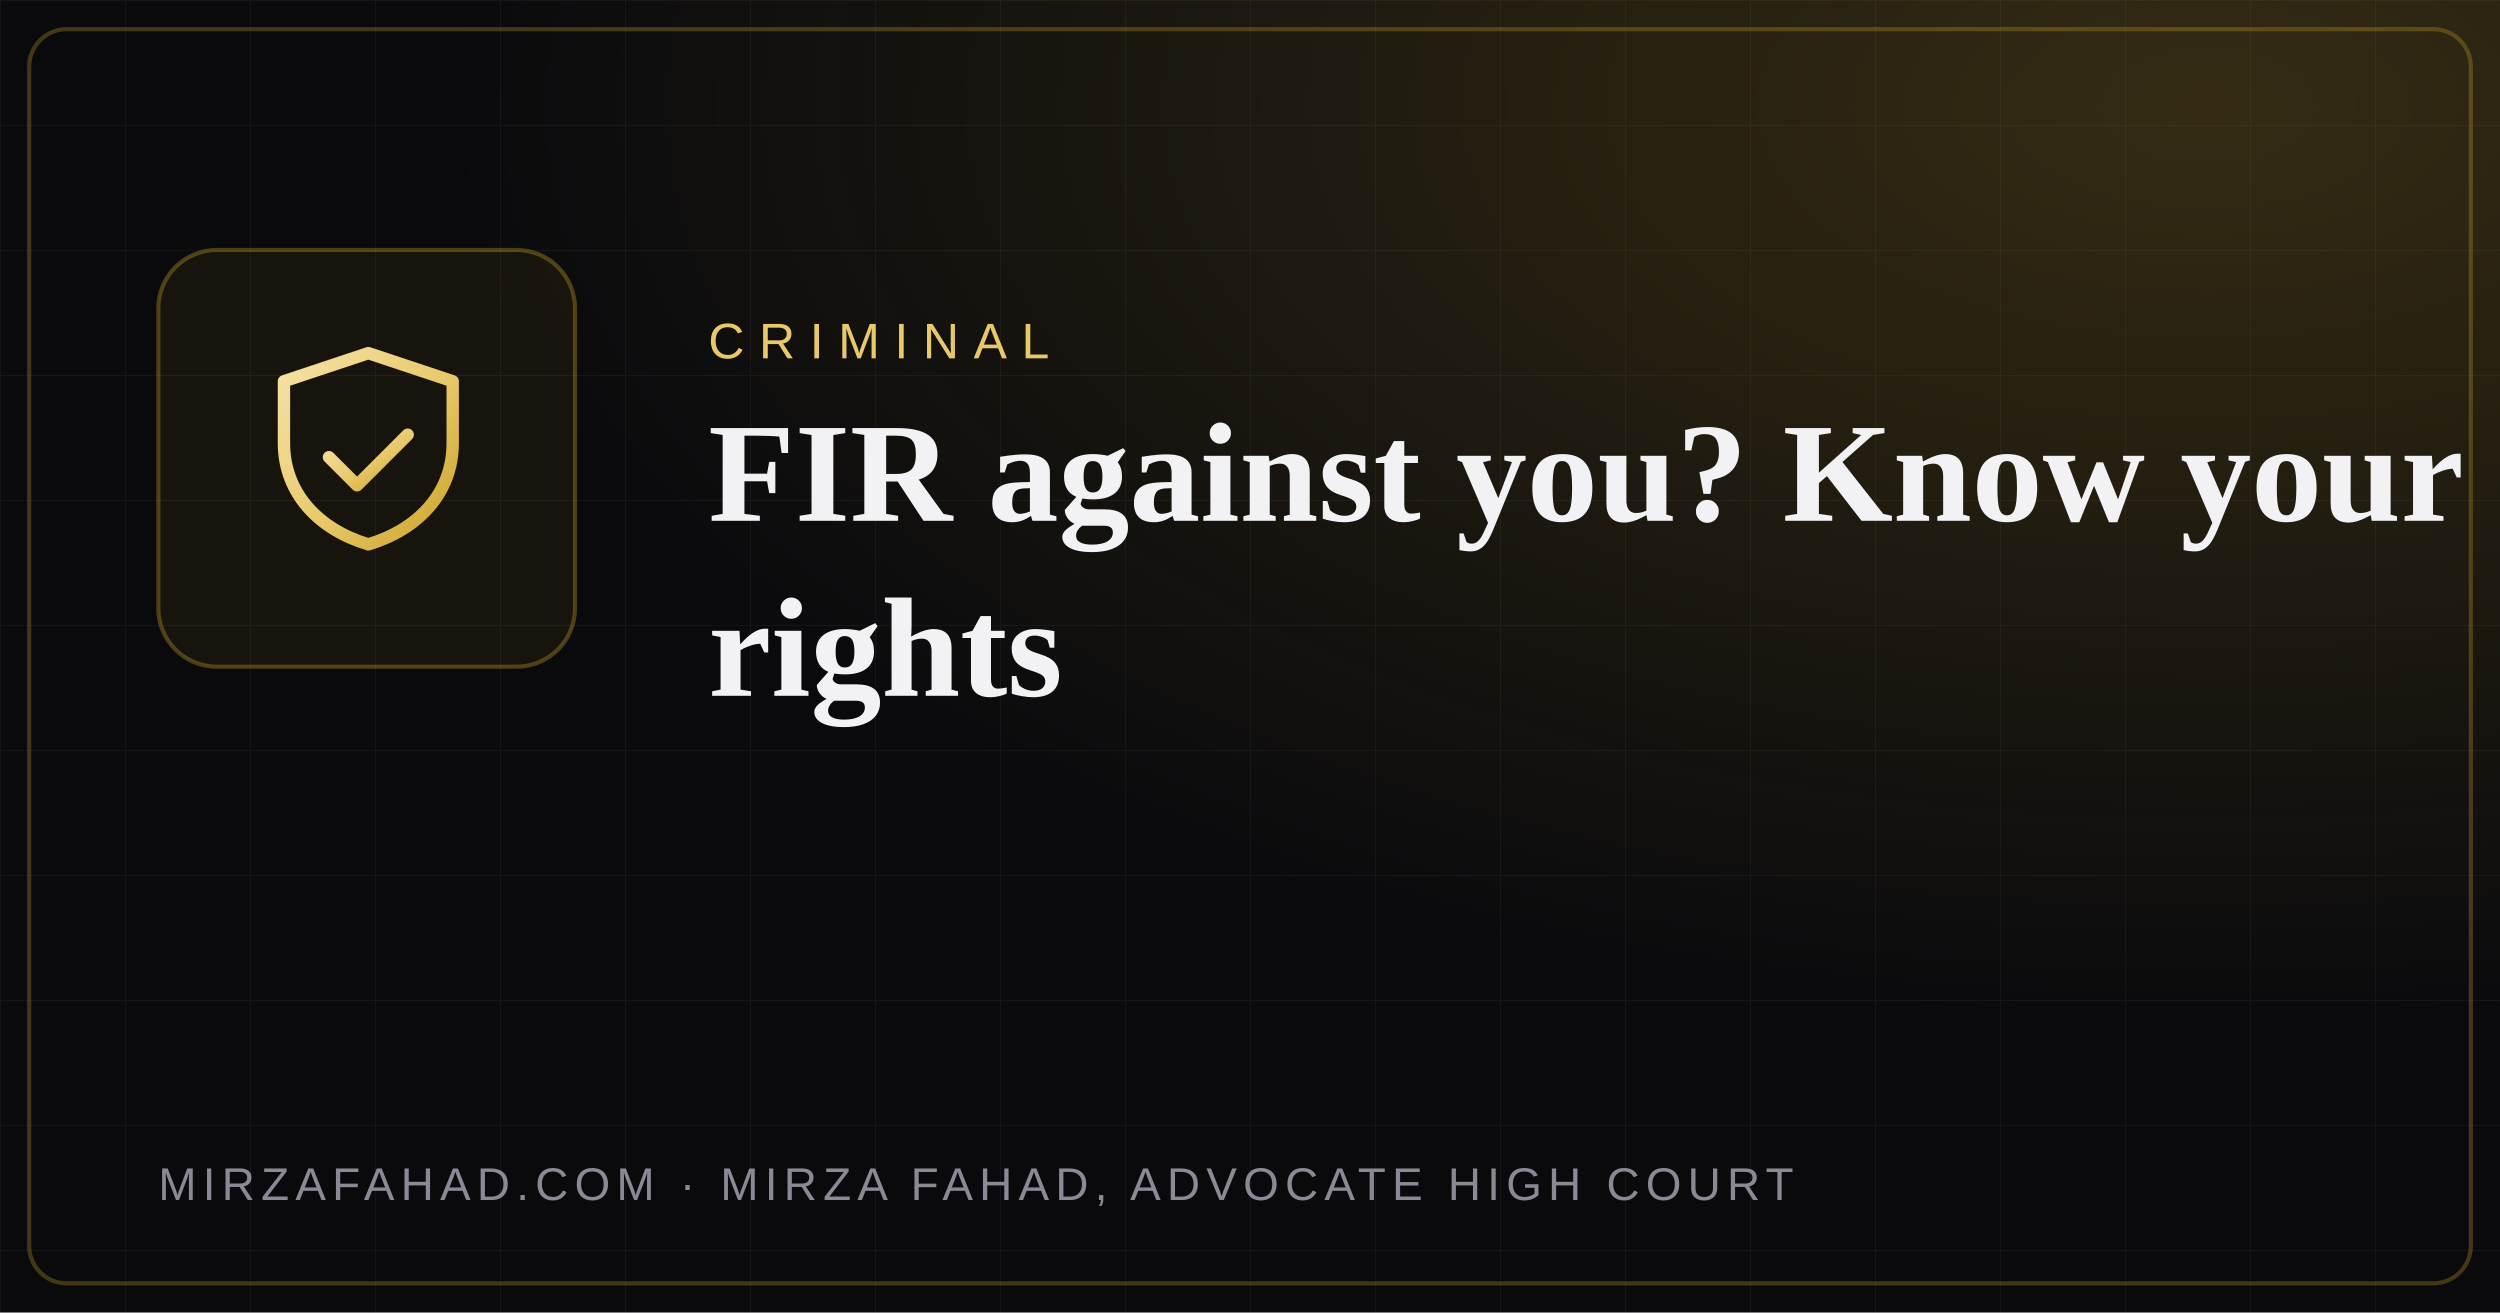
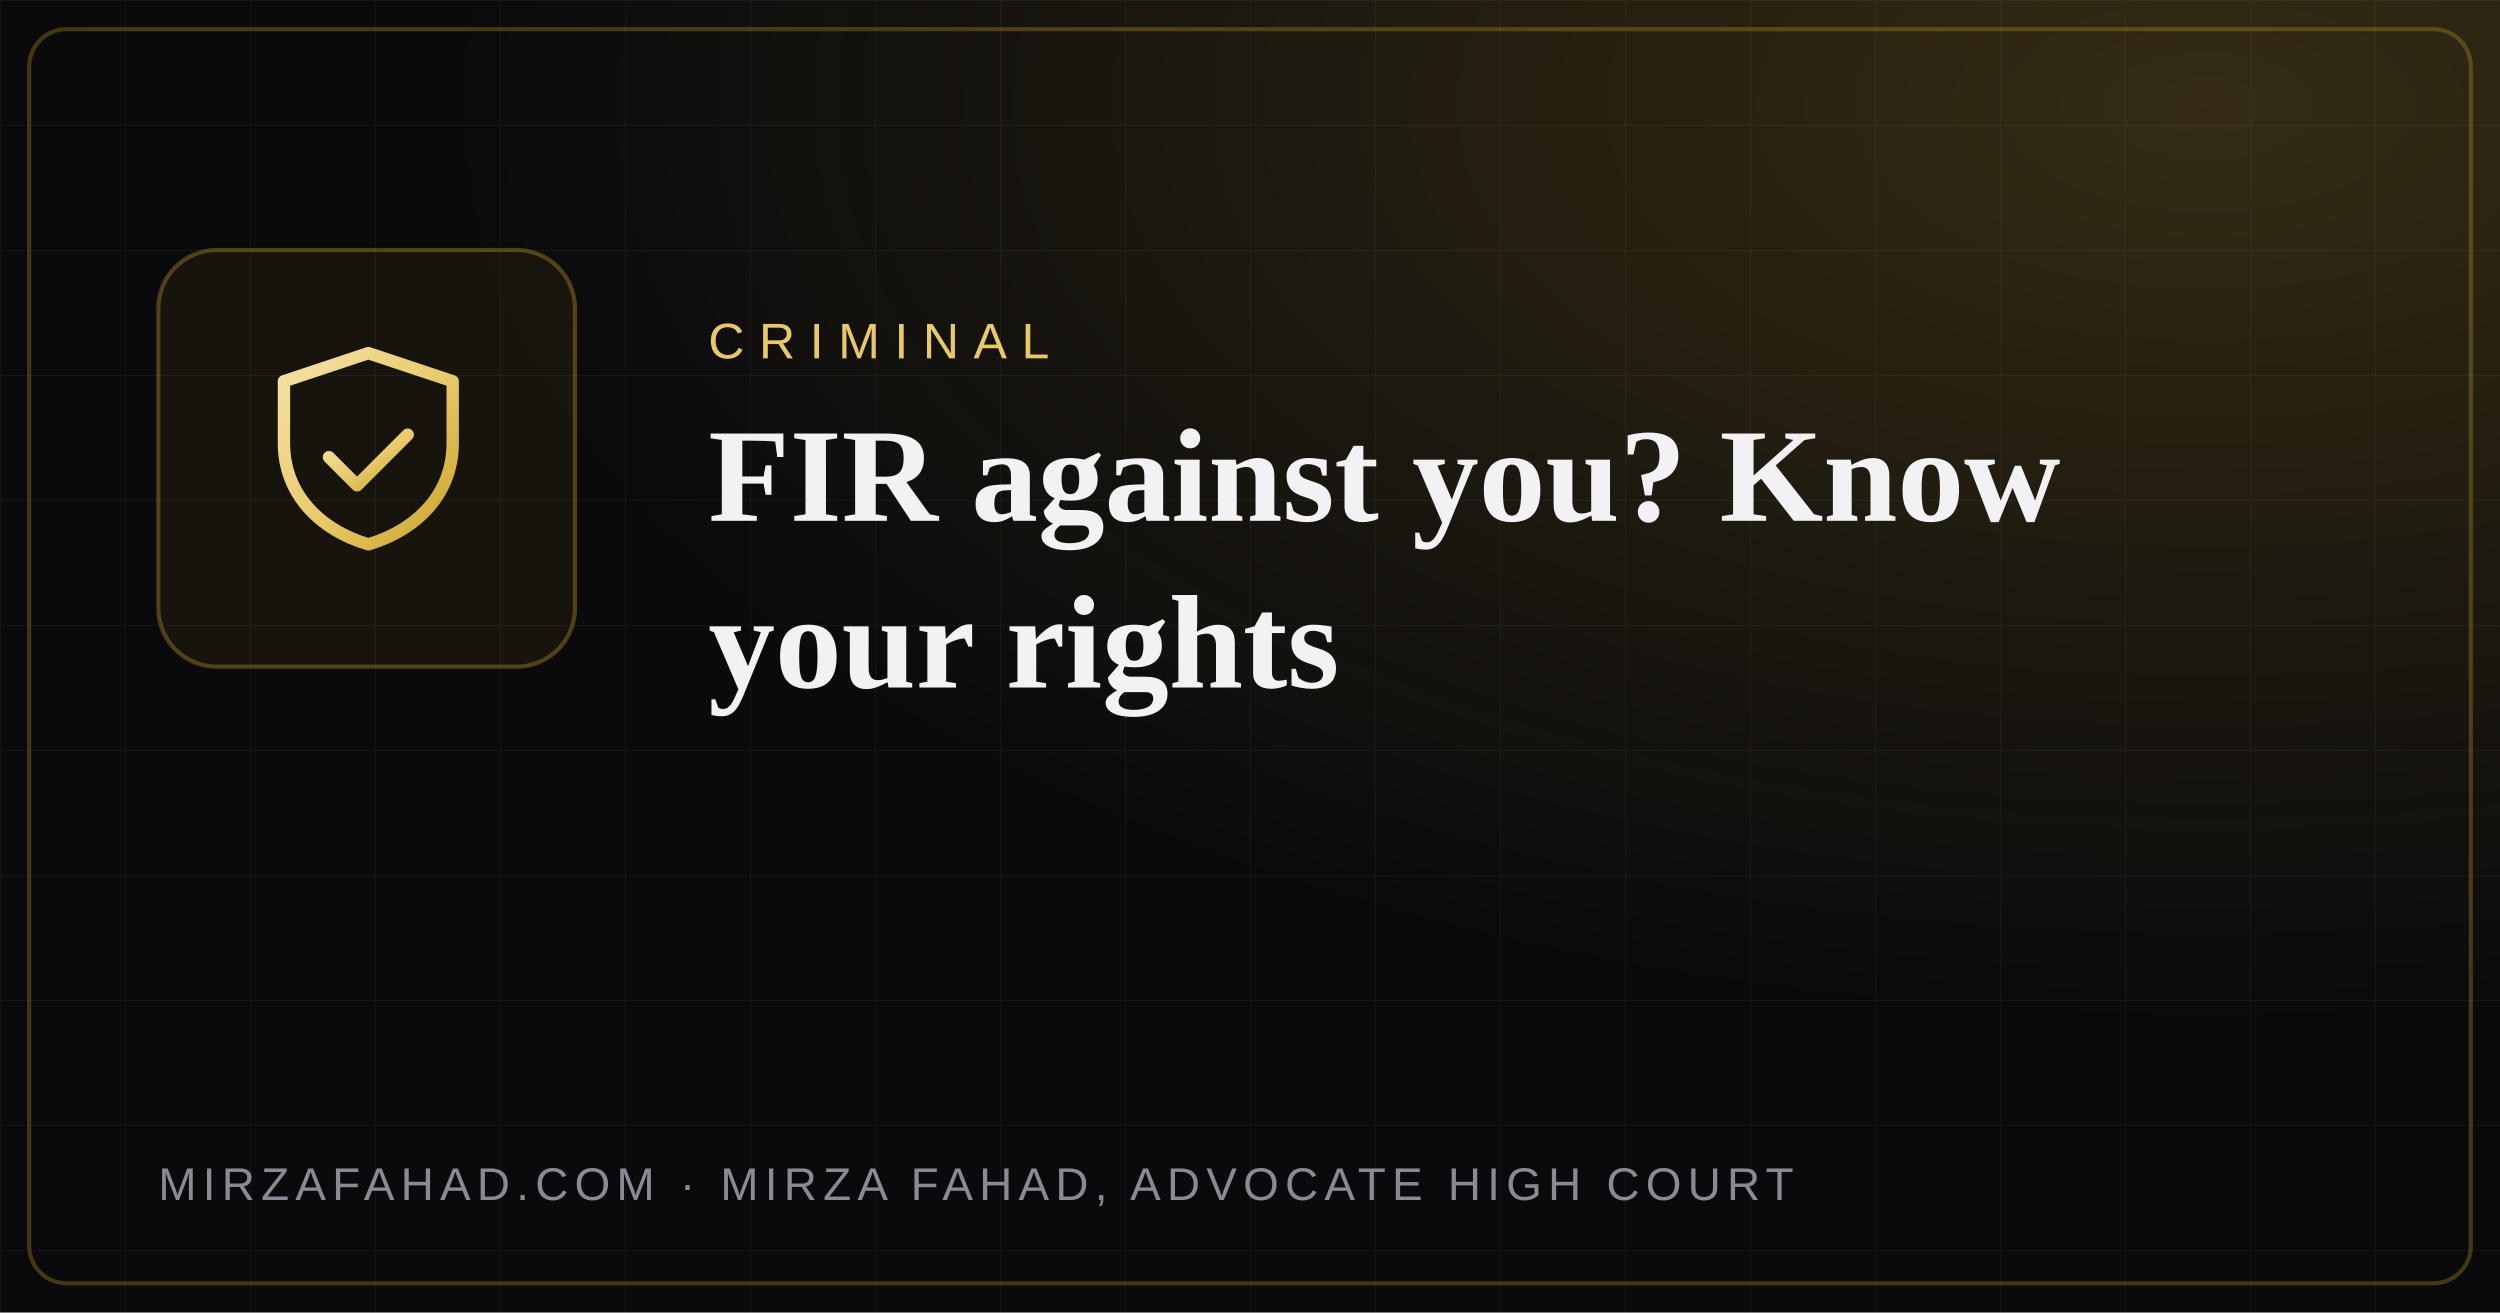
<svg xmlns="http://www.w3.org/2000/svg" viewBox="0 0 1200 630" font-family="Georgia, 'Times New Roman', serif">
  <defs>
    <linearGradient id="gold" x1="0" y1="0" x2="1" y2="1">
      <stop offset="0" stop-color="#f6e2a8" />
      <stop offset=".55" stop-color="#e8c96a" />
      <stop offset="1" stop-color="#c9a227" />
    </linearGradient>
    <radialGradient id="glow" cx="88%" cy="8%" r="70%">
      <stop offset="0" stop-color="#c9a227" stop-opacity=".22" />
      <stop offset="1" stop-color="#c9a227" stop-opacity="0" />
    </radialGradient>
    <pattern id="grid" width="60" height="60" patternUnits="userSpaceOnUse">
      <path d="M60 0H0v60" fill="none" stroke="#ffffff" stroke-opacity=".045" stroke-width="1" />
    </pattern>
  </defs>
  <rect width="1200" height="630" fill="#0a0a0d" />
  <rect width="1200" height="630" fill="url(#grid)" />
  <rect width="1200" height="630" fill="url(#glow)" />
  <rect x="14" y="14" width="1172" height="602" rx="18" fill="none" stroke="#c9a227" stroke-opacity=".3" stroke-width="2" />
  <rect x="76" y="120" width="200" height="200" rx="28" fill="#c9a227" fill-opacity=".07" stroke="#c9a227" stroke-opacity=".35" stroke-width="2" />
  <g transform="translate(112 156) scale(2.7)" fill="none" stroke="url(#gold)" stroke-width="2.2" stroke-linecap="round" stroke-linejoin="round">
    <path d="M24 5l15 5v11c0 9-6.3 15.4-15 18-8.7-2.6-15-9-15-18V10z" />
    <path d="M17 23.5l5 5 9-9" />
  </g>
  <text x="340" y="172" font-family="Verdana, Arial, sans-serif" font-size="24" letter-spacing="7" fill="#e8c96a">CRIMINAL</text>
-   <text x="340" y="250" font-size="68" font-weight="600" fill="#f2f2f4">FIR against you? Know your</text>
-   <text x="340" y="334" font-size="68" font-weight="600" fill="#f2f2f4">rights</text>
+   <text x="340" y="250" font-size="64" font-weight="600" fill="#f2f2f4">FIR against you? Know</text>
+   <text x="340" y="330" font-size="64" font-weight="600" fill="#f2f2f4">your rights</text>
  <path d="M76 500h140" stroke="url(#gold)" stroke-width="3" />
  <text x="76" y="576" font-family="Verdana, Arial, sans-serif" font-size="22" letter-spacing="3" fill="#8a8a95">MIRZAFAHAD.COM · MIRZA FAHAD, ADVOCATE HIGH COURT</text>
</svg>
